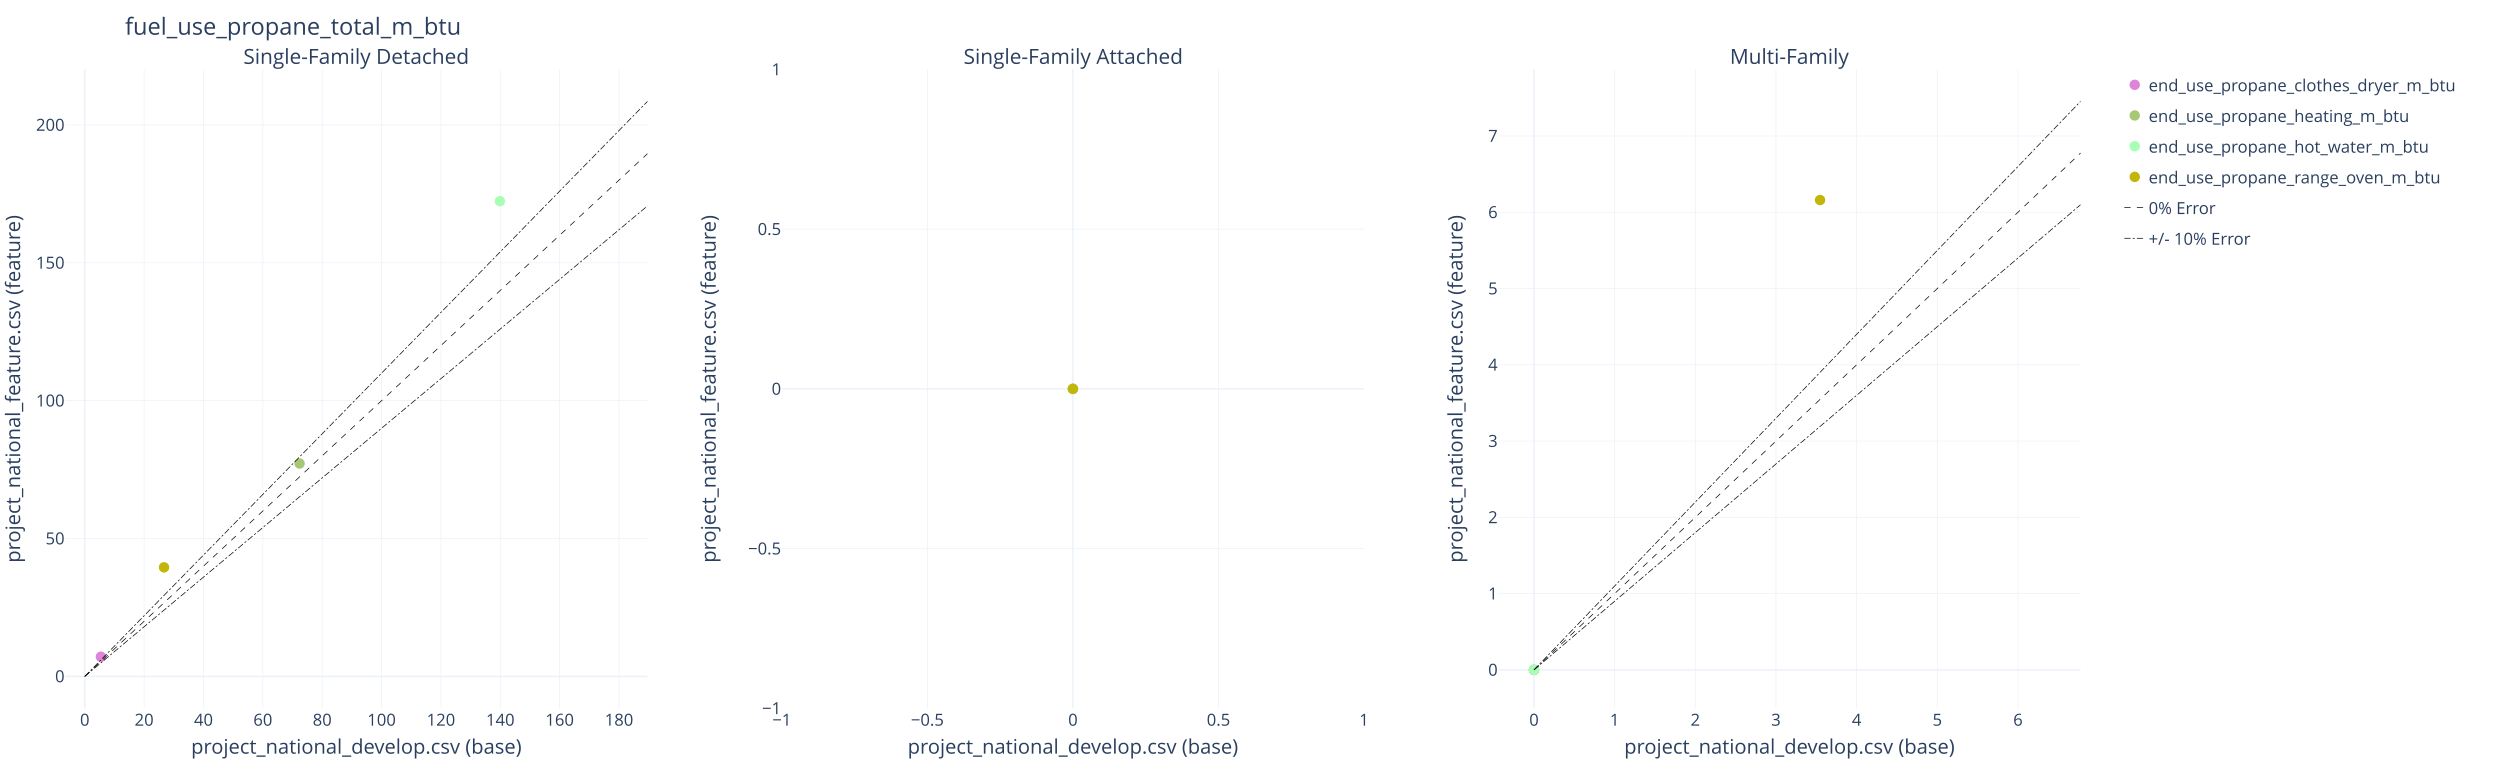
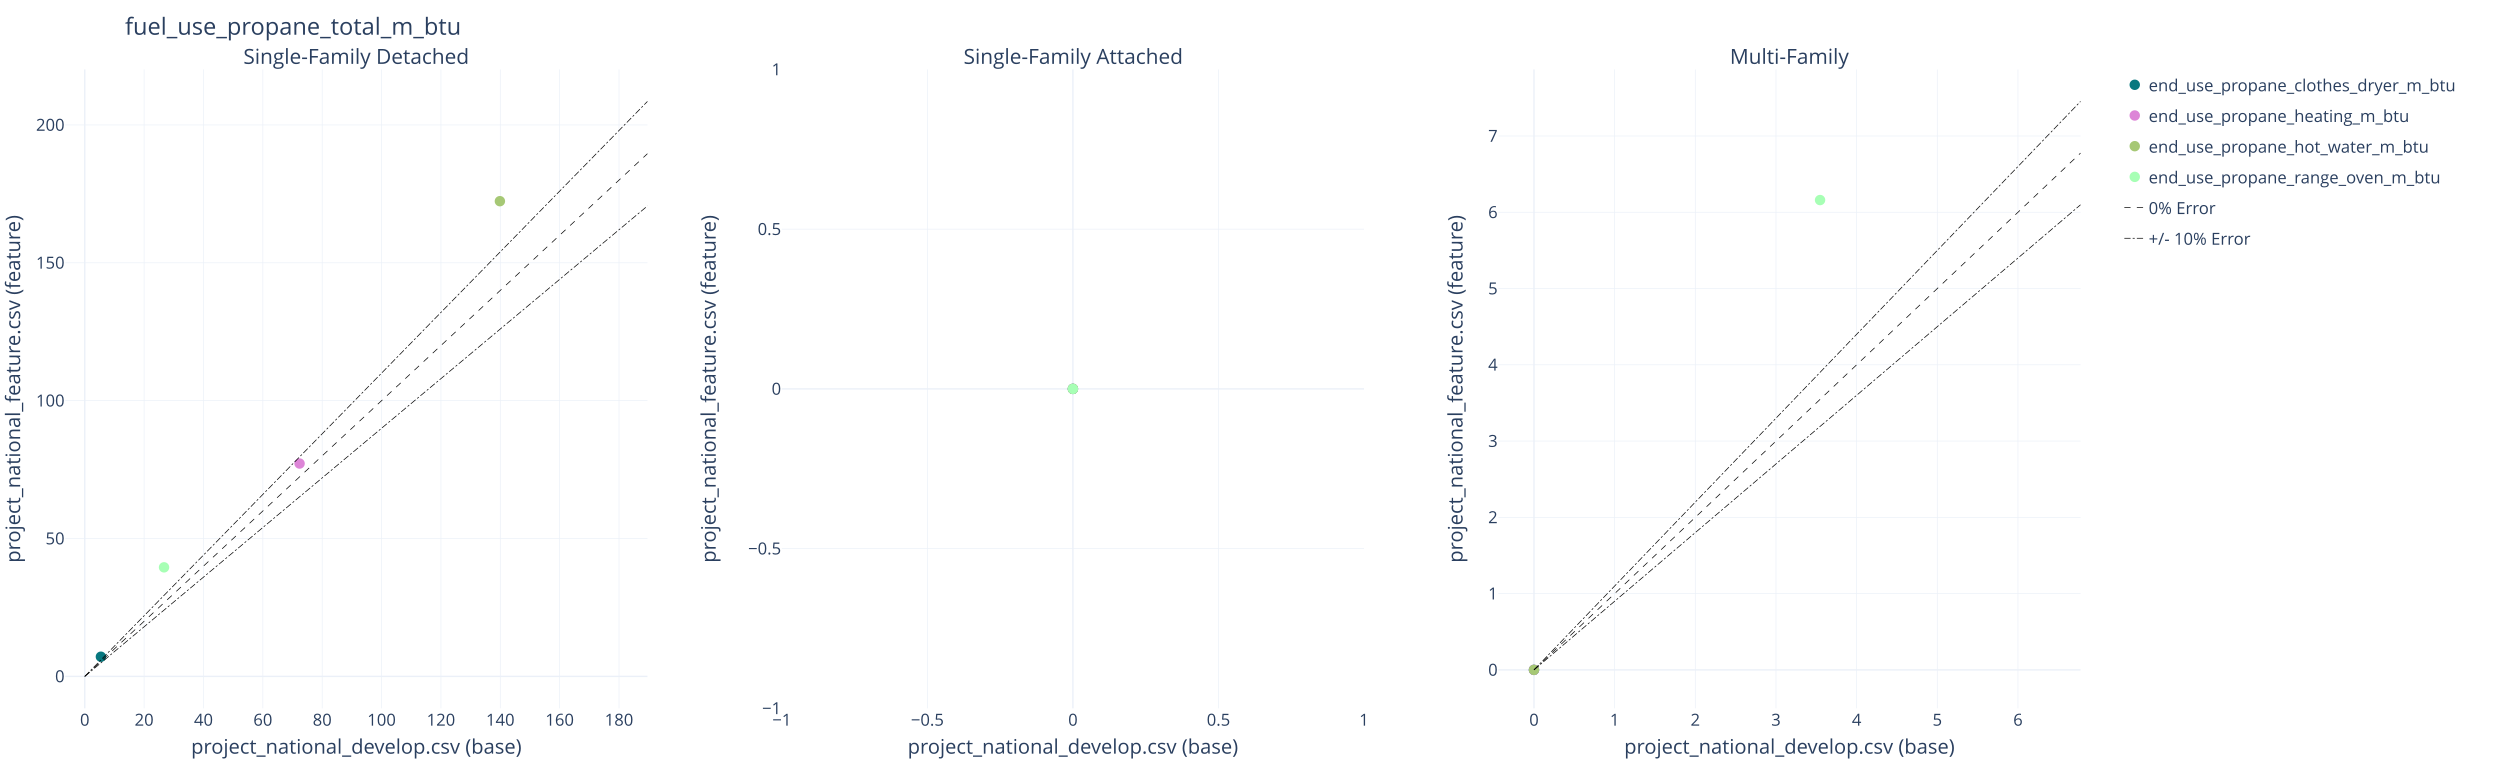
<svg xmlns="http://www.w3.org/2000/svg" class="main-svg" width="3600" height="1100" style="" viewBox="0 0 3600 1100">
  <rect x="0" y="0" width="3600" height="1100" style="fill: rgb(255, 255, 255); fill-opacity: 1;" />
-   <defs id="defs-3a15f3">
+   <defs id="defs-60d8df">
    <g class="clips">
-       <clipPath id="clip3a15f3xyplot" class="plotclip">
+       <clipPath id="clip60d8dfxyplot" class="plotclip">
        <rect width="838.356" height="920" />
      </clipPath>
-       <clipPath id="clip3a15f3x2y2plot" class="plotclip">
+       <clipPath id="clip60d8dfx2y2plot" class="plotclip">
        <rect width="838.356" height="920" />
      </clipPath>
-       <clipPath id="clip3a15f3x3y3plot" class="plotclip">
+       <clipPath id="clip60d8dfx3y3plot" class="plotclip">
        <rect width="838.356" height="920" />
      </clipPath>
-       <clipPath class="axesclip" id="clip3a15f3x">
+       <clipPath class="axesclip" id="clip60d8dfx">
        <rect x="94" y="0" width="838.356" height="1100" />
      </clipPath>
-       <clipPath class="axesclip" id="clip3a15f3y">
+       <clipPath class="axesclip" id="clip60d8dfy">
        <rect x="0" y="100" width="3600" height="920" />
      </clipPath>
-       <clipPath class="axesclip" id="clip3a15f3xy">
+       <clipPath class="axesclip" id="clip60d8dfxy">
        <rect x="94" y="100" width="838.356" height="920" />
      </clipPath>
-       <clipPath class="axesclip" id="clip3a15f3y2">
+       <clipPath class="axesclip" id="clip60d8dfy2">
        <rect x="0" y="100" width="3600" height="920" />
      </clipPath>
-       <clipPath class="axesclip" id="clip3a15f3xy2">
+       <clipPath class="axesclip" id="clip60d8dfxy2">
        <rect x="94" y="100" width="838.356" height="920" />
      </clipPath>
-       <clipPath class="axesclip" id="clip3a15f3y3">
+       <clipPath class="axesclip" id="clip60d8dfy3">
        <rect x="0" y="100" width="3600" height="920" />
      </clipPath>
-       <clipPath class="axesclip" id="clip3a15f3xy3">
+       <clipPath class="axesclip" id="clip60d8dfxy3">
        <rect x="94" y="100" width="838.356" height="920" />
      </clipPath>
-       <clipPath class="axesclip" id="clip3a15f3x2">
+       <clipPath class="axesclip" id="clip60d8dfx2">
        <rect x="1125.822" y="0" width="838.356" height="1100" />
      </clipPath>
-       <clipPath class="axesclip" id="clip3a15f3x2y">
+       <clipPath class="axesclip" id="clip60d8dfx2y">
        <rect x="1125.822" y="100" width="838.356" height="920" />
      </clipPath>
-       <clipPath class="axesclip" id="clip3a15f3x2y2">
+       <clipPath class="axesclip" id="clip60d8dfx2y2">
        <rect x="1125.822" y="100" width="838.356" height="920" />
      </clipPath>
-       <clipPath class="axesclip" id="clip3a15f3x2y3">
+       <clipPath class="axesclip" id="clip60d8dfx2y3">
        <rect x="1125.822" y="100" width="838.356" height="920" />
      </clipPath>
-       <clipPath class="axesclip" id="clip3a15f3x3">
+       <clipPath class="axesclip" id="clip60d8dfx3">
        <rect x="2157.644" y="0" width="838.356" height="1100" />
      </clipPath>
-       <clipPath class="axesclip" id="clip3a15f3x3y">
+       <clipPath class="axesclip" id="clip60d8dfx3y">
        <rect x="2157.644" y="100" width="838.356" height="920" />
      </clipPath>
-       <clipPath class="axesclip" id="clip3a15f3x3y2">
+       <clipPath class="axesclip" id="clip60d8dfx3y2">
        <rect x="2157.644" y="100" width="838.356" height="920" />
      </clipPath>
-       <clipPath class="axesclip" id="clip3a15f3x3y3">
+       <clipPath class="axesclip" id="clip60d8dfx3y3">
        <rect x="2157.644" y="100" width="838.356" height="920" />
      </clipPath>
    </g>
    <g class="gradients" />
  </defs>
  <g class="bglayer" />
  <g class="layer-below">
    <g class="imagelayer" />
    <g class="shapelayer" />
  </g>
  <g class="cartesianlayer">
    <g class="subplot xy">
      <g class="layer-subplot">
        <g class="shapelayer" />
        <g class="imagelayer" />
      </g>
      <g class="gridlayer">
        <g class="x">
          <path class="xgrid crisp" transform="translate(207.53,0)" d="M0,100v920" style="stroke: rgb(235, 240, 248); stroke-opacity: 1; stroke-width: 1px;" />
          <path class="xgrid crisp" transform="translate(293.02,0)" d="M0,100v920" style="stroke: rgb(235, 240, 248); stroke-opacity: 1; stroke-width: 1px;" />
          <path class="xgrid crisp" transform="translate(378.5,0)" d="M0,100v920" style="stroke: rgb(235, 240, 248); stroke-opacity: 1; stroke-width: 1px;" />
          <path class="xgrid crisp" transform="translate(463.98,0)" d="M0,100v920" style="stroke: rgb(235, 240, 248); stroke-opacity: 1; stroke-width: 1px;" />
          <path class="xgrid crisp" transform="translate(549.46,0)" d="M0,100v920" style="stroke: rgb(235, 240, 248); stroke-opacity: 1; stroke-width: 1px;" />
          <path class="xgrid crisp" transform="translate(634.94,0)" d="M0,100v920" style="stroke: rgb(235, 240, 248); stroke-opacity: 1; stroke-width: 1px;" />
          <path class="xgrid crisp" transform="translate(720.42,0)" d="M0,100v920" style="stroke: rgb(235, 240, 248); stroke-opacity: 1; stroke-width: 1px;" />
          <path class="xgrid crisp" transform="translate(805.91,0)" d="M0,100v920" style="stroke: rgb(235, 240, 248); stroke-opacity: 1; stroke-width: 1px;" />
          <path class="xgrid crisp" transform="translate(891.39,0)" d="M0,100v920" style="stroke: rgb(235, 240, 248); stroke-opacity: 1; stroke-width: 1px;" />
        </g>
        <g class="y">
          <path class="ygrid crisp" transform="translate(0,775.48)" d="M94,0h838.356" style="stroke: rgb(235, 240, 248); stroke-opacity: 1; stroke-width: 1px;" />
          <path class="ygrid crisp" transform="translate(0,576.96)" d="M94,0h838.356" style="stroke: rgb(235, 240, 248); stroke-opacity: 1; stroke-width: 1px;" />
          <path class="ygrid crisp" transform="translate(0,378.44)" d="M94,0h838.356" style="stroke: rgb(235, 240, 248); stroke-opacity: 1; stroke-width: 1px;" />
          <path class="ygrid crisp" transform="translate(0,179.92)" d="M94,0h838.356" style="stroke: rgb(235, 240, 248); stroke-opacity: 1; stroke-width: 1px;" />
        </g>
      </g>
      <g class="zerolinelayer">
        <path class="xzl zl crisp" transform="translate(122.05,0)" d="M0,100v920" style="stroke: rgb(235, 240, 248); stroke-opacity: 1; stroke-width: 2px;" />
        <path class="yzl zl crisp" transform="translate(0,974)" d="M94,0h838.356" style="stroke: rgb(235, 240, 248); stroke-opacity: 1; stroke-width: 2px;" />
      </g>
      <path class="xlines-below" />
      <path class="ylines-below" />
      <g class="overlines-below" />
      <g class="xaxislayer-below" />
      <g class="yaxislayer-below" />
      <g class="overaxes-below" />
-       <g class="plot" transform="translate(94,100)" clip-path="url('#clip3a15f3xyplot')">
+       <g class="plot" transform="translate(94,100)" clip-path="url('#clip60d8dfxyplot')">
        <g class="scatterlayer mlayer">
-           <g class="trace scatter trace57da06" style="stroke-miterlimit: 2; opacity: 1;">
-             <g class="fills" />
-             <g class="errorbars" />
-             <g class="lines" />
-             <g class="points">
-               <path class="point" transform="translate(51.29,845.69)" d="M7.5,0A7.5,7.5 0 1,1 0,-7.5A7.5,7.5 0 0,1 7.5,0Z" style="opacity: 1; stroke-width: 0px; fill: rgb(221, 133, 215); fill-opacity: 1;" />
-             </g>
-             <g class="text" />
-           </g>
-           <g class="trace scatter traceb87de5" style="stroke-miterlimit: 2; opacity: 1;">
-             <g class="fills" />
-             <g class="errorbars" />
-             <g class="lines" />
-             <g class="points">
-               <path class="point" transform="translate(337.39,567.49)" d="M7.5,0A7.5,7.5 0 1,1 0,-7.5A7.5,7.5 0 0,1 7.5,0Z" style="opacity: 1; stroke-width: 0px; fill: rgb(166, 200, 117); fill-opacity: 1;" />
-             </g>
-             <g class="text" />
-           </g>
-           <g class="trace scatter traced01fee" style="stroke-miterlimit: 2; opacity: 1;">
-             <g class="fills" />
-             <g class="errorbars" />
-             <g class="lines" />
-             <g class="points">
-               <path class="point" transform="translate(625.85,189.7)" d="M7.5,0A7.5,7.5 0 1,1 0,-7.5A7.5,7.5 0 0,1 7.5,0Z" style="opacity: 1; stroke-width: 0px; fill: rgb(167, 255, 181); fill-opacity: 1;" />
-             </g>
-             <g class="text" />
-           </g>
-           <g class="trace scatter trace988c7a" style="stroke-miterlimit: 2; opacity: 1;">
-             <g class="fills" />
-             <g class="errorbars" />
-             <g class="lines" />
-             <g class="points">
-               <path class="point" transform="translate(142.21,716.97)" d="M7.5,0A7.5,7.5 0 1,1 0,-7.5A7.5,7.5 0 0,1 7.5,0Z" style="opacity: 1; stroke-width: 0px; fill: rgb(194, 183, 9); fill-opacity: 1;" />
-             </g>
-             <g class="text" />
-           </g>
-           <g class="trace scatter trace7bd3aa" style="stroke-miterlimit: 2; opacity: 1;">
+           <g class="trace scatter trace72690b" style="stroke-miterlimit: 2; opacity: 1;">
+             <g class="fills" />
+             <g class="errorbars" />
+             <g class="lines" />
+             <g class="points">
+               <path class="point" transform="translate(51.29,845.69)" d="M7.5,0A7.5,7.5 0 1,1 0,-7.5A7.5,7.5 0 0,1 7.5,0Z" style="opacity: 1; stroke-width: 0px; fill: rgb(8, 120, 127); fill-opacity: 1;" />
+             </g>
+             <g class="text" />
+           </g>
+           <g class="trace scatter traced1f35e" style="stroke-miterlimit: 2; opacity: 1;">
+             <g class="fills" />
+             <g class="errorbars" />
+             <g class="lines" />
+             <g class="points">
+               <path class="point" transform="translate(337.39,567.49)" d="M7.5,0A7.5,7.5 0 1,1 0,-7.5A7.5,7.5 0 0,1 7.5,0Z" style="opacity: 1; stroke-width: 0px; fill: rgb(221, 133, 215); fill-opacity: 1;" />
+             </g>
+             <g class="text" />
+           </g>
+           <g class="trace scatter trace50011f" style="stroke-miterlimit: 2; opacity: 1;">
+             <g class="fills" />
+             <g class="errorbars" />
+             <g class="lines" />
+             <g class="points">
+               <path class="point" transform="translate(625.85,189.7)" d="M7.5,0A7.5,7.5 0 1,1 0,-7.5A7.5,7.5 0 0,1 7.5,0Z" style="opacity: 1; stroke-width: 0px; fill: rgb(166, 200, 117); fill-opacity: 1;" />
+             </g>
+             <g class="text" />
+           </g>
+           <g class="trace scatter trace18e055" style="stroke-miterlimit: 2; opacity: 1;">
+             <g class="fills" />
+             <g class="errorbars" />
+             <g class="lines" />
+             <g class="points">
+               <path class="point" transform="translate(142.21,716.97)" d="M7.5,0A7.5,7.5 0 1,1 0,-7.5A7.5,7.5 0 0,1 7.5,0Z" style="opacity: 1; stroke-width: 0px; fill: rgb(167, 255, 181); fill-opacity: 1;" />
+             </g>
+             <g class="text" />
+           </g>
+           <g class="trace scatter traced5d4ac" style="stroke-miterlimit: 2; opacity: 1;">
            <g class="fills" />
            <g class="errorbars" />
            <g class="lines">
              <path class="js-line" d="M28.05,874L838.36,121.27" style="vector-effect: non-scaling-stroke; fill: none; stroke: rgb(0, 0, 0); stroke-opacity: 1; stroke-width: 1px; opacity: 1; stroke-dasharray: 9px, 9px;" />
            </g>
            <g class="points" />
            <g class="text" />
          </g>
-           <g class="trace scatter tracec3e355" style="stroke-miterlimit: 2; opacity: 1;">
+           <g class="trace scatter traceb1d3d4" style="stroke-miterlimit: 2; opacity: 1;">
            <g class="fills" />
            <g class="errorbars" />
            <g class="lines">
              <path class="js-line" d="M28.05,874L838.36,196.55" style="vector-effect: non-scaling-stroke; fill: none; stroke: rgb(0, 0, 0); stroke-opacity: 1; stroke-width: 1px; opacity: 1; stroke-dasharray: 9px, 3px, 3px, 3px;" />
            </g>
            <g class="points" />
            <g class="text" />
          </g>
-           <g class="trace scatter trace63a699" style="stroke-miterlimit: 2; opacity: 1;">
+           <g class="trace scatter trace2f2cb4" style="stroke-miterlimit: 2; opacity: 1;">
            <g class="fills" />
            <g class="errorbars" />
            <g class="lines">
              <path class="js-line" d="M28.05,874L838.36,46" style="vector-effect: non-scaling-stroke; fill: none; stroke: rgb(0, 0, 0); stroke-opacity: 1; stroke-width: 1px; opacity: 1; stroke-dasharray: 9px, 3px, 3px, 3px;" />
            </g>
            <g class="points" />
            <g class="text" />
          </g>
        </g>
      </g>
      <g class="overplot" />
      <path class="xlines-above crisp" style="fill: none;" d="M0,0" />
      <path class="ylines-above crisp" style="fill: none;" d="M0,0" />
      <g class="overlines-above" />
      <g class="xaxislayer-above">
        <g class="xtick">
          <text text-anchor="middle" x="0" y="1045" transform="translate(122.05,0)" style="font-family: 'Open Sans', verdana, arial, sans-serif; font-size: 24px; fill: rgb(42, 63, 95); fill-opacity: 1; white-space: pre;">0</text>
        </g>
        <g class="xtick">
          <text text-anchor="middle" x="0" y="1045" transform="translate(207.53,0)" style="font-family: 'Open Sans', verdana, arial, sans-serif; font-size: 24px; fill: rgb(42, 63, 95); fill-opacity: 1; white-space: pre;">20</text>
        </g>
        <g class="xtick">
          <text text-anchor="middle" x="0" y="1045" transform="translate(293.02,0)" style="font-family: 'Open Sans', verdana, arial, sans-serif; font-size: 24px; fill: rgb(42, 63, 95); fill-opacity: 1; white-space: pre;">40</text>
        </g>
        <g class="xtick">
          <text text-anchor="middle" x="0" y="1045" transform="translate(378.5,0)" style="font-family: 'Open Sans', verdana, arial, sans-serif; font-size: 24px; fill: rgb(42, 63, 95); fill-opacity: 1; white-space: pre;">60</text>
        </g>
        <g class="xtick">
          <text text-anchor="middle" x="0" y="1045" transform="translate(463.98,0)" style="font-family: 'Open Sans', verdana, arial, sans-serif; font-size: 24px; fill: rgb(42, 63, 95); fill-opacity: 1; white-space: pre;">80</text>
        </g>
        <g class="xtick">
          <text text-anchor="middle" x="0" y="1045" transform="translate(549.46,0)" style="font-family: 'Open Sans', verdana, arial, sans-serif; font-size: 24px; fill: rgb(42, 63, 95); fill-opacity: 1; white-space: pre;">100</text>
        </g>
        <g class="xtick">
          <text text-anchor="middle" x="0" y="1045" transform="translate(634.94,0)" style="font-family: 'Open Sans', verdana, arial, sans-serif; font-size: 24px; fill: rgb(42, 63, 95); fill-opacity: 1; white-space: pre;">120</text>
        </g>
        <g class="xtick">
          <text text-anchor="middle" x="0" y="1045" transform="translate(720.42,0)" style="font-family: 'Open Sans', verdana, arial, sans-serif; font-size: 24px; fill: rgb(42, 63, 95); fill-opacity: 1; white-space: pre;">140</text>
        </g>
        <g class="xtick">
          <text text-anchor="middle" x="0" y="1045" transform="translate(805.91,0)" style="font-family: 'Open Sans', verdana, arial, sans-serif; font-size: 24px; fill: rgb(42, 63, 95); fill-opacity: 1; white-space: pre;">160</text>
        </g>
        <g class="xtick">
          <text text-anchor="middle" x="0" y="1045" transform="translate(891.39,0)" style="font-family: 'Open Sans', verdana, arial, sans-serif; font-size: 24px; fill: rgb(42, 63, 95); fill-opacity: 1; white-space: pre;">180</text>
        </g>
      </g>
      <g class="yaxislayer-above">
        <g class="ytick">
          <text text-anchor="end" x="93" y="8.4" transform="translate(0,974)" style="font-family: 'Open Sans', verdana, arial, sans-serif; font-size: 24px; fill: rgb(42, 63, 95); fill-opacity: 1; white-space: pre;">0</text>
        </g>
        <g class="ytick">
          <text text-anchor="end" x="93" y="8.4" transform="translate(0,775.48)" style="font-family: 'Open Sans', verdana, arial, sans-serif; font-size: 24px; fill: rgb(42, 63, 95); fill-opacity: 1; white-space: pre;">50</text>
        </g>
        <g class="ytick">
          <text text-anchor="end" x="93" y="8.4" transform="translate(0,576.96)" style="font-family: 'Open Sans', verdana, arial, sans-serif; font-size: 24px; fill: rgb(42, 63, 95); fill-opacity: 1; white-space: pre;">100</text>
        </g>
        <g class="ytick">
          <text text-anchor="end" x="93" y="8.4" transform="translate(0,378.44)" style="font-family: 'Open Sans', verdana, arial, sans-serif; font-size: 24px; fill: rgb(42, 63, 95); fill-opacity: 1; white-space: pre;">150</text>
        </g>
        <g class="ytick">
          <text text-anchor="end" x="93" y="8.4" transform="translate(0,179.92)" style="font-family: 'Open Sans', verdana, arial, sans-serif; font-size: 24px; fill: rgb(42, 63, 95); fill-opacity: 1; white-space: pre;">200</text>
        </g>
      </g>
      <g class="overaxes-above" />
    </g>
    <g class="subplot x2y2">
      <g class="layer-subplot">
        <g class="shapelayer" />
        <g class="imagelayer" />
      </g>
      <g class="gridlayer">
        <g class="x2">
          <path class="x2grid crisp" transform="translate(1335.412,0)" d="M0,100v920" style="stroke: rgb(235, 240, 248); stroke-opacity: 1; stroke-width: 1px;" />
          <path class="x2grid crisp" transform="translate(1754.592,0)" d="M0,100v920" style="stroke: rgb(235, 240, 248); stroke-opacity: 1; stroke-width: 1px;" />
        </g>
        <g class="y2">
          <path class="y2grid crisp" transform="translate(0,790)" d="M1125.822,0h838.356" style="stroke: rgb(235, 240, 248); stroke-opacity: 1; stroke-width: 1px;" />
          <path class="y2grid crisp" transform="translate(0,330)" d="M1125.822,0h838.356" style="stroke: rgb(235, 240, 248); stroke-opacity: 1; stroke-width: 1px;" />
        </g>
      </g>
      <g class="zerolinelayer">
        <path class="x2zl zl crisp" transform="translate(1545.002,0)" d="M0,100v920" style="stroke: rgb(235, 240, 248); stroke-opacity: 1; stroke-width: 2px;" />
        <path class="y2zl zl crisp" transform="translate(0,560)" d="M1125.822,0h838.356" style="stroke: rgb(235, 240, 248); stroke-opacity: 1; stroke-width: 2px;" />
      </g>
      <path class="xlines-below" />
      <path class="ylines-below" />
      <g class="overlines-below" />
      <g class="xaxislayer-below" />
      <g class="yaxislayer-below" />
      <g class="overaxes-below" />
-       <g class="plot" transform="translate(1125.822,100)" clip-path="url('#clip3a15f3x2y2plot')">
+       <g class="plot" transform="translate(1125.822,100)" clip-path="url('#clip60d8dfx2y2plot')">
        <g class="scatterlayer mlayer">
-           <g class="trace scatter trace37609d" style="stroke-miterlimit: 2; opacity: 1;">
+           <g class="trace scatter traceadab0c" style="stroke-miterlimit: 2; opacity: 1;">
+             <g class="fills" />
+             <g class="errorbars" />
+             <g class="lines" />
+             <g class="points">
+               <path class="point" transform="translate(419.18,460)" d="M7.5,0A7.5,7.5 0 1,1 0,-7.5A7.5,7.5 0 0,1 7.5,0Z" style="opacity: 1; stroke-width: 0px; fill: rgb(8, 120, 127); fill-opacity: 1;" />
+             </g>
+             <g class="text" />
+           </g>
+           <g class="trace scatter trace31f7e0" style="stroke-miterlimit: 2; opacity: 1;">
            <g class="fills" />
            <g class="errorbars" />
            <g class="lines" />
            <g class="points">
              <path class="point" transform="translate(419.18,460)" d="M7.5,0A7.5,7.5 0 1,1 0,-7.5A7.5,7.5 0 0,1 7.5,0Z" style="opacity: 1; stroke-width: 0px; fill: rgb(221, 133, 215); fill-opacity: 1;" />
            </g>
            <g class="text" />
          </g>
-           <g class="trace scatter tracee11032" style="stroke-miterlimit: 2; opacity: 1;">
+           <g class="trace scatter tracedb3c22" style="stroke-miterlimit: 2; opacity: 1;">
            <g class="fills" />
            <g class="errorbars" />
            <g class="lines" />
            <g class="points">
              <path class="point" transform="translate(419.18,460)" d="M7.5,0A7.5,7.5 0 1,1 0,-7.5A7.5,7.5 0 0,1 7.5,0Z" style="opacity: 1; stroke-width: 0px; fill: rgb(166, 200, 117); fill-opacity: 1;" />
            </g>
            <g class="text" />
          </g>
-           <g class="trace scatter tracec46194" style="stroke-miterlimit: 2; opacity: 1;">
+           <g class="trace scatter trace4b3377" style="stroke-miterlimit: 2; opacity: 1;">
            <g class="fills" />
            <g class="errorbars" />
            <g class="lines" />
            <g class="points">
              <path class="point" transform="translate(419.18,460)" d="M7.5,0A7.5,7.5 0 1,1 0,-7.5A7.5,7.5 0 0,1 7.5,0Z" style="opacity: 1; stroke-width: 0px; fill: rgb(167, 255, 181); fill-opacity: 1;" />
            </g>
            <g class="text" />
          </g>
-           <g class="trace scatter trace18804f" style="stroke-miterlimit: 2; opacity: 1;">
-             <g class="fills" />
-             <g class="errorbars" />
-             <g class="lines" />
-             <g class="points">
-               <path class="point" transform="translate(419.18,460)" d="M7.5,0A7.5,7.5 0 1,1 0,-7.5A7.5,7.5 0 0,1 7.5,0Z" style="opacity: 1; stroke-width: 0px; fill: rgb(194, 183, 9); fill-opacity: 1;" />
-             </g>
-             <g class="text" />
-           </g>
-           <g class="trace scatter trace535bac" style="stroke-miterlimit: 2; opacity: 1;">
-             <g class="fills" />
-             <g class="errorbars" />
-             <g class="lines" />
-             <g class="points" />
-             <g class="text" />
-           </g>
-           <g class="trace scatter tracea6dcab" style="stroke-miterlimit: 2; opacity: 1;">
-             <g class="fills" />
-             <g class="errorbars" />
-             <g class="lines" />
-             <g class="points" />
-             <g class="text" />
-           </g>
-           <g class="trace scatter trace89fb64" style="stroke-miterlimit: 2; opacity: 1;">
+           <g class="trace scatter tracec4ba96" style="stroke-miterlimit: 2; opacity: 1;">
+             <g class="fills" />
+             <g class="errorbars" />
+             <g class="lines" />
+             <g class="points" />
+             <g class="text" />
+           </g>
+           <g class="trace scatter tracea4c141" style="stroke-miterlimit: 2; opacity: 1;">
+             <g class="fills" />
+             <g class="errorbars" />
+             <g class="lines" />
+             <g class="points" />
+             <g class="text" />
+           </g>
+           <g class="trace scatter trace5a9e71" style="stroke-miterlimit: 2; opacity: 1;">
            <g class="fills" />
            <g class="errorbars" />
            <g class="lines" />
            <g class="points" />
            <g class="text" />
          </g>
        </g>
      </g>
      <g class="overplot" />
      <path class="xlines-above crisp" style="fill: none;" d="M0,0" />
      <path class="ylines-above crisp" style="fill: none;" d="M0,0" />
      <g class="overlines-above" />
      <g class="xaxislayer-above">
        <g class="x2tick">
          <text text-anchor="middle" x="0" y="1045" transform="translate(1125.822,0)" style="font-family: 'Open Sans', verdana, arial, sans-serif; font-size: 24px; fill: rgb(42, 63, 95); fill-opacity: 1; white-space: pre;">−1</text>
        </g>
        <g class="x2tick">
          <text text-anchor="middle" x="0" y="1045" transform="translate(1335.412,0)" style="font-family: 'Open Sans', verdana, arial, sans-serif; font-size: 24px; fill: rgb(42, 63, 95); fill-opacity: 1; white-space: pre;">−0.5</text>
        </g>
        <g class="x2tick">
          <text text-anchor="middle" x="0" y="1045" transform="translate(1545.002,0)" style="font-family: 'Open Sans', verdana, arial, sans-serif; font-size: 24px; fill: rgb(42, 63, 95); fill-opacity: 1; white-space: pre;">0</text>
        </g>
        <g class="x2tick">
          <text text-anchor="middle" x="0" y="1045" transform="translate(1754.592,0)" style="font-family: 'Open Sans', verdana, arial, sans-serif; font-size: 24px; fill: rgb(42, 63, 95); fill-opacity: 1; white-space: pre;">0.5</text>
        </g>
        <g class="x2tick">
          <text text-anchor="middle" x="0" y="1045" transform="translate(1964.182,0)" style="font-family: 'Open Sans', verdana, arial, sans-serif; font-size: 24px; fill: rgb(42, 63, 95); fill-opacity: 1; white-space: pre;">1</text>
        </g>
      </g>
      <g class="yaxislayer-above">
        <g class="y2tick">
          <text text-anchor="end" x="1124.822" y="8.4" transform="translate(0,1020)" style="font-family: 'Open Sans', verdana, arial, sans-serif; font-size: 24px; fill: rgb(42, 63, 95); fill-opacity: 1; white-space: pre;">−1</text>
        </g>
        <g class="y2tick">
          <text text-anchor="end" x="1124.822" y="8.4" transform="translate(0,790)" style="font-family: 'Open Sans', verdana, arial, sans-serif; font-size: 24px; fill: rgb(42, 63, 95); fill-opacity: 1; white-space: pre;">−0.5</text>
        </g>
        <g class="y2tick">
          <text text-anchor="end" x="1124.822" y="8.4" transform="translate(0,560)" style="font-family: 'Open Sans', verdana, arial, sans-serif; font-size: 24px; fill: rgb(42, 63, 95); fill-opacity: 1; white-space: pre;">0</text>
        </g>
        <g class="y2tick">
          <text text-anchor="end" x="1124.822" y="8.4" transform="translate(0,330)" style="font-family: 'Open Sans', verdana, arial, sans-serif; font-size: 24px; fill: rgb(42, 63, 95); fill-opacity: 1; white-space: pre;">0.5</text>
        </g>
        <g class="y2tick">
          <text text-anchor="end" x="1124.822" y="8.4" transform="translate(0,100)" style="font-family: 'Open Sans', verdana, arial, sans-serif; font-size: 24px; fill: rgb(42, 63, 95); fill-opacity: 1; white-space: pre;">1</text>
        </g>
      </g>
      <g class="overaxes-above" />
    </g>
    <g class="subplot x3y3">
      <g class="layer-subplot">
        <g class="shapelayer" />
        <g class="imagelayer" />
      </g>
      <g class="gridlayer">
        <g class="x3">
          <path class="x3grid crisp" transform="translate(2325.094,0)" d="M0,100v920" style="stroke: rgb(235, 240, 248); stroke-opacity: 1; stroke-width: 1px;" />
          <path class="x3grid crisp" transform="translate(2441.244,0)" d="M0,100v920" style="stroke: rgb(235, 240, 248); stroke-opacity: 1; stroke-width: 1px;" />
          <path class="x3grid crisp" transform="translate(2557.404,0)" d="M0,100v920" style="stroke: rgb(235, 240, 248); stroke-opacity: 1; stroke-width: 1px;" />
          <path class="x3grid crisp" transform="translate(2673.554,0)" d="M0,100v920" style="stroke: rgb(235, 240, 248); stroke-opacity: 1; stroke-width: 1px;" />
          <path class="x3grid crisp" transform="translate(2789.714,0)" d="M0,100v920" style="stroke: rgb(235, 240, 248); stroke-opacity: 1; stroke-width: 1px;" />
          <path class="x3grid crisp" transform="translate(2905.864,0)" d="M0,100v920" style="stroke: rgb(235, 240, 248); stroke-opacity: 1; stroke-width: 1px;" />
        </g>
        <g class="y3">
          <path class="y3grid crisp" transform="translate(0,854.8)" d="M2157.644,0h838.356" style="stroke: rgb(235, 240, 248); stroke-opacity: 1; stroke-width: 1px;" />
          <path class="y3grid crisp" transform="translate(0,744.97)" d="M2157.644,0h838.356" style="stroke: rgb(235, 240, 248); stroke-opacity: 1; stroke-width: 1px;" />
          <path class="y3grid crisp" transform="translate(0,635.14)" d="M2157.644,0h838.356" style="stroke: rgb(235, 240, 248); stroke-opacity: 1; stroke-width: 1px;" />
          <path class="y3grid crisp" transform="translate(0,525.31)" d="M2157.644,0h838.356" style="stroke: rgb(235, 240, 248); stroke-opacity: 1; stroke-width: 1px;" />
          <path class="y3grid crisp" transform="translate(0,415.48)" d="M2157.644,0h838.356" style="stroke: rgb(235, 240, 248); stroke-opacity: 1; stroke-width: 1px;" />
          <path class="y3grid crisp" transform="translate(0,305.65)" d="M2157.644,0h838.356" style="stroke: rgb(235, 240, 248); stroke-opacity: 1; stroke-width: 1px;" />
          <path class="y3grid crisp" transform="translate(0,195.82)" d="M2157.644,0h838.356" style="stroke: rgb(235, 240, 248); stroke-opacity: 1; stroke-width: 1px;" />
        </g>
      </g>
      <g class="zerolinelayer">
        <path class="x3zl zl crisp" transform="translate(2208.934,0)" d="M0,100v920" style="stroke: rgb(235, 240, 248); stroke-opacity: 1; stroke-width: 2px;" />
        <path class="y3zl zl crisp" transform="translate(0,964.63)" d="M2157.644,0h838.356" style="stroke: rgb(235, 240, 248); stroke-opacity: 1; stroke-width: 2px;" />
      </g>
      <path class="xlines-below" />
      <path class="ylines-below" />
      <g class="overlines-below" />
      <g class="xaxislayer-below" />
      <g class="yaxislayer-below" />
      <g class="overaxes-below" />
-       <g class="plot" transform="translate(2157.644,100)" clip-path="url('#clip3a15f3x3y3plot')">
+       <g class="plot" transform="translate(2157.644,100)" clip-path="url('#clip60d8dfx3y3plot')">
        <g class="scatterlayer mlayer">
-           <g class="trace scatter trace582276" style="stroke-miterlimit: 2; opacity: 1;">
+           <g class="trace scatter trace3fff7b" style="stroke-miterlimit: 2; opacity: 1;">
+             <g class="fills" />
+             <g class="errorbars" />
+             <g class="lines" />
+             <g class="points">
+               <path class="point" transform="translate(51.29,864.63)" d="M7.5,0A7.5,7.5 0 1,1 0,-7.5A7.5,7.5 0 0,1 7.5,0Z" style="opacity: 1; stroke-width: 0px; fill: rgb(8, 120, 127); fill-opacity: 1;" />
+             </g>
+             <g class="text" />
+           </g>
+           <g class="trace scatter trace68c917" style="stroke-miterlimit: 2; opacity: 1;">
            <g class="fills" />
            <g class="errorbars" />
            <g class="lines" />
            <g class="points">
              <path class="point" transform="translate(51.29,864.63)" d="M7.5,0A7.5,7.5 0 1,1 0,-7.5A7.5,7.5 0 0,1 7.5,0Z" style="opacity: 1; stroke-width: 0px; fill: rgb(221, 133, 215); fill-opacity: 1;" />
            </g>
            <g class="text" />
          </g>
-           <g class="trace scatter trace3863a1" style="stroke-miterlimit: 2; opacity: 1;">
+           <g class="trace scatter trace3cb7d7" style="stroke-miterlimit: 2; opacity: 1;">
            <g class="fills" />
            <g class="errorbars" />
            <g class="lines" />
            <g class="points">
              <path class="point" transform="translate(51.29,864.63)" d="M7.5,0A7.5,7.5 0 1,1 0,-7.5A7.5,7.5 0 0,1 7.5,0Z" style="opacity: 1; stroke-width: 0px; fill: rgb(166, 200, 117); fill-opacity: 1;" />
            </g>
            <g class="text" />
          </g>
-           <g class="trace scatter trace625284" style="stroke-miterlimit: 2; opacity: 1;">
-             <g class="fills" />
-             <g class="errorbars" />
-             <g class="lines" />
-             <g class="points">
-               <path class="point" transform="translate(51.29,864.63)" d="M7.5,0A7.5,7.5 0 1,1 0,-7.5A7.5,7.5 0 0,1 7.5,0Z" style="opacity: 1; stroke-width: 0px; fill: rgb(167, 255, 181); fill-opacity: 1;" />
-             </g>
-             <g class="text" />
-           </g>
-           <g class="trace scatter trace3b1861" style="stroke-miterlimit: 2; opacity: 1;">
-             <g class="fills" />
-             <g class="errorbars" />
-             <g class="lines" />
-             <g class="points">
-               <path class="point" transform="translate(463.24,188.08)" d="M7.5,0A7.5,7.5 0 1,1 0,-7.5A7.5,7.5 0 0,1 7.5,0Z" style="opacity: 1; stroke-width: 0px; fill: rgb(194, 183, 9); fill-opacity: 1;" />
-             </g>
-             <g class="text" />
-           </g>
-           <g class="trace scatter trace99eed5" style="stroke-miterlimit: 2; opacity: 1;">
+           <g class="trace scatter tracec08130" style="stroke-miterlimit: 2; opacity: 1;">
+             <g class="fills" />
+             <g class="errorbars" />
+             <g class="lines" />
+             <g class="points">
+               <path class="point" transform="translate(463.24,188.08)" d="M7.5,0A7.5,7.5 0 1,1 0,-7.5A7.5,7.5 0 0,1 7.5,0Z" style="opacity: 1; stroke-width: 0px; fill: rgb(167, 255, 181); fill-opacity: 1;" />
+             </g>
+             <g class="text" />
+           </g>
+           <g class="trace scatter trace09aff7" style="stroke-miterlimit: 2; opacity: 1;">
            <g class="fills" />
            <g class="errorbars" />
            <g class="lines">
              <path class="js-line" d="M51.29,864.63L838.36,120.42" style="vector-effect: non-scaling-stroke; fill: none; stroke: rgb(0, 0, 0); stroke-opacity: 1; stroke-width: 1px; opacity: 1; stroke-dasharray: 9px, 9px;" />
            </g>
            <g class="points" />
            <g class="text" />
          </g>
-           <g class="trace scatter trace3534b0" style="stroke-miterlimit: 2; opacity: 1;">
+           <g class="trace scatter trace646731" style="stroke-miterlimit: 2; opacity: 1;">
            <g class="fills" />
            <g class="errorbars" />
            <g class="lines">
              <path class="js-line" d="M51.29,864.63L838.36,194.84" style="vector-effect: non-scaling-stroke; fill: none; stroke: rgb(0, 0, 0); stroke-opacity: 1; stroke-width: 1px; opacity: 1; stroke-dasharray: 9px, 3px, 3px, 3px;" />
            </g>
            <g class="points" />
            <g class="text" />
          </g>
-           <g class="trace scatter traceaf7e28" style="stroke-miterlimit: 2; opacity: 1;">
+           <g class="trace scatter tracefdf5e1" style="stroke-miterlimit: 2; opacity: 1;">
            <g class="fills" />
            <g class="errorbars" />
            <g class="lines">
              <path class="js-line" d="M51.29,864.63L838.36,46" style="vector-effect: non-scaling-stroke; fill: none; stroke: rgb(0, 0, 0); stroke-opacity: 1; stroke-width: 1px; opacity: 1; stroke-dasharray: 9px, 3px, 3px, 3px;" />
            </g>
            <g class="points" />
            <g class="text" />
          </g>
        </g>
      </g>
      <g class="overplot" />
      <path class="xlines-above crisp" style="fill: none;" d="M0,0" />
      <path class="ylines-above crisp" style="fill: none;" d="M0,0" />
      <g class="overlines-above" />
      <g class="xaxislayer-above">
        <g class="x3tick">
          <text text-anchor="middle" x="0" y="1045" transform="translate(2208.934,0)" style="font-family: 'Open Sans', verdana, arial, sans-serif; font-size: 24px; fill: rgb(42, 63, 95); fill-opacity: 1; white-space: pre;">0</text>
        </g>
        <g class="x3tick">
          <text text-anchor="middle" x="0" y="1045" transform="translate(2325.094,0)" style="font-family: 'Open Sans', verdana, arial, sans-serif; font-size: 24px; fill: rgb(42, 63, 95); fill-opacity: 1; white-space: pre;">1</text>
        </g>
        <g class="x3tick">
          <text text-anchor="middle" x="0" y="1045" transform="translate(2441.244,0)" style="font-family: 'Open Sans', verdana, arial, sans-serif; font-size: 24px; fill: rgb(42, 63, 95); fill-opacity: 1; white-space: pre;">2</text>
        </g>
        <g class="x3tick">
          <text text-anchor="middle" x="0" y="1045" transform="translate(2557.404,0)" style="font-family: 'Open Sans', verdana, arial, sans-serif; font-size: 24px; fill: rgb(42, 63, 95); fill-opacity: 1; white-space: pre;">3</text>
        </g>
        <g class="x3tick">
          <text text-anchor="middle" x="0" y="1045" transform="translate(2673.554,0)" style="font-family: 'Open Sans', verdana, arial, sans-serif; font-size: 24px; fill: rgb(42, 63, 95); fill-opacity: 1; white-space: pre;">4</text>
        </g>
        <g class="x3tick">
          <text text-anchor="middle" x="0" y="1045" transform="translate(2789.714,0)" style="font-family: 'Open Sans', verdana, arial, sans-serif; font-size: 24px; fill: rgb(42, 63, 95); fill-opacity: 1; white-space: pre;">5</text>
        </g>
        <g class="x3tick">
          <text text-anchor="middle" x="0" y="1045" transform="translate(2905.864,0)" style="font-family: 'Open Sans', verdana, arial, sans-serif; font-size: 24px; fill: rgb(42, 63, 95); fill-opacity: 1; white-space: pre;">6</text>
        </g>
      </g>
      <g class="yaxislayer-above">
        <g class="y3tick">
          <text text-anchor="end" x="2156.644" y="8.4" transform="translate(0,964.63)" style="font-family: 'Open Sans', verdana, arial, sans-serif; font-size: 24px; fill: rgb(42, 63, 95); fill-opacity: 1; white-space: pre;">0</text>
        </g>
        <g class="y3tick">
          <text text-anchor="end" x="2156.644" y="8.4" transform="translate(0,854.8)" style="font-family: 'Open Sans', verdana, arial, sans-serif; font-size: 24px; fill: rgb(42, 63, 95); fill-opacity: 1; white-space: pre;">1</text>
        </g>
        <g class="y3tick">
          <text text-anchor="end" x="2156.644" y="8.4" transform="translate(0,744.97)" style="font-family: 'Open Sans', verdana, arial, sans-serif; font-size: 24px; fill: rgb(42, 63, 95); fill-opacity: 1; white-space: pre;">2</text>
        </g>
        <g class="y3tick">
          <text text-anchor="end" x="2156.644" y="8.4" transform="translate(0,635.14)" style="font-family: 'Open Sans', verdana, arial, sans-serif; font-size: 24px; fill: rgb(42, 63, 95); fill-opacity: 1; white-space: pre;">3</text>
        </g>
        <g class="y3tick">
          <text text-anchor="end" x="2156.644" y="8.4" transform="translate(0,525.31)" style="font-family: 'Open Sans', verdana, arial, sans-serif; font-size: 24px; fill: rgb(42, 63, 95); fill-opacity: 1; white-space: pre;">4</text>
        </g>
        <g class="y3tick">
          <text text-anchor="end" x="2156.644" y="8.4" transform="translate(0,415.48)" style="font-family: 'Open Sans', verdana, arial, sans-serif; font-size: 24px; fill: rgb(42, 63, 95); fill-opacity: 1; white-space: pre;">5</text>
        </g>
        <g class="y3tick">
          <text text-anchor="end" x="2156.644" y="8.4" transform="translate(0,305.65)" style="font-family: 'Open Sans', verdana, arial, sans-serif; font-size: 24px; fill: rgb(42, 63, 95); fill-opacity: 1; white-space: pre;">6</text>
        </g>
        <g class="y3tick">
          <text text-anchor="end" x="2156.644" y="8.4" transform="translate(0,195.82)" style="font-family: 'Open Sans', verdana, arial, sans-serif; font-size: 24px; fill: rgb(42, 63, 95); fill-opacity: 1; white-space: pre;">7</text>
        </g>
      </g>
      <g class="overaxes-above" />
    </g>
  </g>
  <g class="polarlayer" />
  <g class="ternarylayer" />
  <g class="geolayer" />
  <g class="funnelarealayer" />
  <g class="pielayer" />
  <g class="treemaplayer" />
  <g class="sunburstlayer" />
  <g class="glimages" />
-   <defs id="topdefs-3a15f3">
+   <defs id="topdefs-60d8df">
    <g class="clips" />
-     <clipPath id="legend3a15f3">
+     <clipPath id="legend60d8df">
      <rect width="534" height="266" x="0" y="0" />
    </clipPath>
  </defs>
  <g class="layer-above">
    <g class="imagelayer" />
    <g class="shapelayer" />
  </g>
  <g class="infolayer">
    <g class="legend" pointer-events="all" transform="translate(3054.04,100)">
      <rect class="bg" shape-rendering="crispEdges" style="stroke: rgb(68, 68, 68); stroke-opacity: 1; fill: rgb(255, 255, 255); fill-opacity: 1; stroke-width: 0px;" width="534" height="266" x="0" y="0" />
-       <g class="scrollbox" transform="" clip-path="url('#legend3a15f3')">
+       <g class="scrollbox" transform="" clip-path="url('#legend60d8df')">
        <g class="groups" transform="">
          <g class="traces" style="opacity: 1;" transform="translate(0,22.1)">
            <text class="legendtext" text-anchor="start" x="40" y="9.36" style="font-family: 'Open Sans', verdana, arial, sans-serif; font-size: 24px; fill: rgb(42, 63, 95); fill-opacity: 1; white-space: pre;">end_use_propane_clothes_dryer_m_btu</text>
            <g class="layers" style="opacity: 1;">
              <g class="legendfill" />
              <g class="legendlines" />
              <g class="legendsymbols">
                <g class="legendpoints">
-                   <path class="scatterpts" transform="translate(20,0)" d="M7.5,0A7.5,7.5 0 1,1 0,-7.5A7.5,7.5 0 0,1 7.5,0Z" style="opacity: 1; stroke-width: 0px; fill: rgb(221, 133, 215); fill-opacity: 1;" />
+                   <path class="scatterpts" transform="translate(20,0)" d="M7.5,0A7.5,7.5 0 1,1 0,-7.5A7.5,7.5 0 0,1 7.5,0Z" style="opacity: 1; stroke-width: 0px; fill: rgb(8, 120, 127); fill-opacity: 1;" />
                </g>
              </g>
            </g>
            <rect class="legendtoggle" x="0" y="-17.1" width="528.359" height="34.2" style="fill: rgb(0, 0, 0); fill-opacity: 0;" />
          </g>
        </g>
        <g class="groups" transform="translate(0,10)">
          <g class="traces" style="opacity: 1;" transform="translate(0,56.3)">
            <text class="legendtext" text-anchor="start" x="40" y="9.36" style="font-family: 'Open Sans', verdana, arial, sans-serif; font-size: 24px; fill: rgb(42, 63, 95); fill-opacity: 1; white-space: pre;">end_use_propane_heating_m_btu</text>
            <g class="layers" style="opacity: 1;">
              <g class="legendfill" />
              <g class="legendlines" />
              <g class="legendsymbols">
                <g class="legendpoints">
-                   <path class="scatterpts" transform="translate(20,0)" d="M7.5,0A7.5,7.5 0 1,1 0,-7.5A7.5,7.5 0 0,1 7.5,0Z" style="opacity: 1; stroke-width: 0px; fill: rgb(166, 200, 117); fill-opacity: 1;" />
+                   <path class="scatterpts" transform="translate(20,0)" d="M7.5,0A7.5,7.5 0 1,1 0,-7.5A7.5,7.5 0 0,1 7.5,0Z" style="opacity: 1; stroke-width: 0px; fill: rgb(221, 133, 215); fill-opacity: 1;" />
                </g>
              </g>
            </g>
            <rect class="legendtoggle" x="0" y="-17.1" width="528.359" height="34.2" style="fill: rgb(0, 0, 0); fill-opacity: 0;" />
          </g>
        </g>
        <g class="groups" transform="translate(0,20)">
          <g class="traces" style="opacity: 1;" transform="translate(0,90.5)">
            <text class="legendtext" text-anchor="start" x="40" y="9.36" style="font-family: 'Open Sans', verdana, arial, sans-serif; font-size: 24px; fill: rgb(42, 63, 95); fill-opacity: 1; white-space: pre;">end_use_propane_hot_water_m_btu</text>
            <g class="layers" style="opacity: 1;">
              <g class="legendfill" />
              <g class="legendlines" />
              <g class="legendsymbols">
                <g class="legendpoints">
-                   <path class="scatterpts" transform="translate(20,0)" d="M7.5,0A7.5,7.5 0 1,1 0,-7.5A7.5,7.5 0 0,1 7.5,0Z" style="opacity: 1; stroke-width: 0px; fill: rgb(167, 255, 181); fill-opacity: 1;" />
+                   <path class="scatterpts" transform="translate(20,0)" d="M7.5,0A7.5,7.5 0 1,1 0,-7.5A7.5,7.5 0 0,1 7.5,0Z" style="opacity: 1; stroke-width: 0px; fill: rgb(166, 200, 117); fill-opacity: 1;" />
                </g>
              </g>
            </g>
            <rect class="legendtoggle" x="0" y="-17.1" width="528.359" height="34.2" style="fill: rgb(0, 0, 0); fill-opacity: 0;" />
          </g>
        </g>
        <g class="groups" transform="translate(0,30)">
          <g class="traces" style="opacity: 1;" transform="translate(0,124.7)">
            <text class="legendtext" text-anchor="start" x="40" y="9.36" style="font-family: 'Open Sans', verdana, arial, sans-serif; font-size: 24px; fill: rgb(42, 63, 95); fill-opacity: 1; white-space: pre;">end_use_propane_range_oven_m_btu</text>
            <g class="layers" style="opacity: 1;">
              <g class="legendfill" />
              <g class="legendlines" />
              <g class="legendsymbols">
                <g class="legendpoints">
-                   <path class="scatterpts" transform="translate(20,0)" d="M7.5,0A7.5,7.5 0 1,1 0,-7.5A7.5,7.5 0 0,1 7.5,0Z" style="opacity: 1; stroke-width: 0px; fill: rgb(194, 183, 9); fill-opacity: 1;" />
+                   <path class="scatterpts" transform="translate(20,0)" d="M7.5,0A7.5,7.5 0 1,1 0,-7.5A7.5,7.5 0 0,1 7.5,0Z" style="opacity: 1; stroke-width: 0px; fill: rgb(167, 255, 181); fill-opacity: 1;" />
                </g>
              </g>
            </g>
            <rect class="legendtoggle" x="0" y="-17.1" width="528.359" height="34.2" style="fill: rgb(0, 0, 0); fill-opacity: 0;" />
          </g>
        </g>
        <g class="groups" transform="translate(0,40)">
          <g class="traces" style="opacity: 1;" transform="translate(0,158.9)">
            <text class="legendtext" text-anchor="start" x="40" y="9.36" style="font-family: 'Open Sans', verdana, arial, sans-serif; font-size: 24px; fill: rgb(42, 63, 95); fill-opacity: 1; white-space: pre;">0% Error</text>
            <g class="layers" style="opacity: 1;">
              <g class="legendfill" />
              <g class="legendlines">
                <path class="js-line" d="M5,0h30" style="fill: none; stroke: rgb(0, 0, 0); stroke-opacity: 1; stroke-dasharray: 9px, 9px; stroke-width: 1px;" />
              </g>
              <g class="legendsymbols">
                <g class="legendpoints" />
              </g>
            </g>
            <rect class="legendtoggle" x="0" y="-17.1" width="528.359" height="34.2" style="fill: rgb(0, 0, 0); fill-opacity: 0;" />
          </g>
        </g>
        <g class="groups" transform="translate(0,50)">
          <g class="traces" style="opacity: 1;" transform="translate(0,193.1)">
            <text class="legendtext" text-anchor="start" x="40" y="9.36" style="font-family: 'Open Sans', verdana, arial, sans-serif; font-size: 24px; fill: rgb(42, 63, 95); fill-opacity: 1; white-space: pre;">+/- 10% Error</text>
            <g class="layers" style="opacity: 1;">
              <g class="legendfill" />
              <g class="legendlines">
                <path class="js-line" d="M5,0h30" style="fill: none; stroke: rgb(0, 0, 0); stroke-opacity: 1; stroke-dasharray: 9px, 3px, 3px, 3px; stroke-width: 1px;" />
              </g>
              <g class="legendsymbols">
                <g class="legendpoints" />
              </g>
            </g>
            <rect class="legendtoggle" x="0" y="-17.1" width="528.359" height="34.2" style="fill: rgb(0, 0, 0); fill-opacity: 0;" />
          </g>
        </g>
      </g>
      <rect class="scrollbar" rx="20" ry="3" width="0" height="0" style="fill: rgb(128, 139, 164); fill-opacity: 1;" x="0" y="0" />
    </g>
    <g class="g-gtitle">
      <text class="gtitle" x="180" y="50" text-anchor="start" dy="0em" style="font-family: 'Open Sans', verdana, arial, sans-serif; font-size: 34px; fill: rgb(42, 63, 95); opacity: 1; font-weight: normal; white-space: pre;">fuel_use_propane_total_m_btu</text>
    </g>
    <g class="g-xtitle">
      <text class="xtitle" x="513.178" y="1085.3" text-anchor="middle" style="font-family: 'Open Sans', verdana, arial, sans-serif; font-size: 29px; fill: rgb(42, 63, 95); opacity: 1; font-weight: normal; white-space: pre;">project_national_develop.csv (base)</text>
    </g>
    <g class="g-x2title">
      <text class="x2title" x="1545" y="1085.3" text-anchor="middle" style="font-family: 'Open Sans', verdana, arial, sans-serif; font-size: 29px; fill: rgb(42, 63, 95); opacity: 1; font-weight: normal; white-space: pre;">project_national_develop.csv (base)</text>
    </g>
    <g class="g-x3title">
      <text class="x3title" x="2576.822" y="1085.3" text-anchor="middle" style="font-family: 'Open Sans', verdana, arial, sans-serif; font-size: 29px; fill: rgb(42, 63, 95); opacity: 1; font-weight: normal; white-space: pre;">project_national_develop.csv (base)</text>
    </g>
    <g class="g-ytitle" transform="translate(17.08105,0)">
      <text class="ytitle" transform="rotate(-90,11.91875,560)" x="11.919" y="560" text-anchor="middle" style="font-family: 'Open Sans', verdana, arial, sans-serif; font-size: 29px; fill: rgb(42, 63, 95); opacity: 1; font-weight: normal; white-space: pre;">project_national_feature.csv (feature)</text>
    </g>
    <g class="g-y2title">
      <text class="y2title" transform="rotate(-90,1030.622,560)" x="1030.622" y="560" text-anchor="middle" style="font-family: 'Open Sans', verdana, arial, sans-serif; font-size: 29px; fill: rgb(42, 63, 95); opacity: 1; font-weight: normal; white-space: pre;">project_national_feature.csv (feature)</text>
    </g>
    <g class="g-y3title">
      <text class="y3title" transform="rotate(-90,2106.075,560)" x="2106.075" y="560" text-anchor="middle" style="font-family: 'Open Sans', verdana, arial, sans-serif; font-size: 29px; fill: rgb(42, 63, 95); opacity: 1; font-weight: normal; white-space: pre;">project_national_feature.csv (feature)</text>
    </g>
    <g class="annotation" data-index="0" style="opacity: 1;">
      <g class="annotation-text-g" transform="rotate(0,513.1778,80)">
        <g class="cursor-pointer" transform="translate(333,60)">
          <rect class="bg" x="0.5" y="0.5" width="359" height="39" style="stroke-width: 1px; stroke: rgb(0, 0, 0); stroke-opacity: 0; fill: rgb(0, 0, 0); fill-opacity: 0;" />
          <text class="annotation-text" text-anchor="middle" x="179.953" y="32" style="font-family: 'Open Sans', verdana, arial, sans-serif; font-size: 30px; fill: rgb(42, 63, 95); fill-opacity: 1; white-space: pre;">Single-Family Detached</text>
        </g>
      </g>
    </g>
    <g class="annotation" data-index="1" style="opacity: 1;">
      <g class="annotation-text-g" transform="rotate(0,1545,80)">
        <g class="cursor-pointer" transform="translate(1370,60)">
          <rect class="bg" x="0.5" y="0.5" width="350" height="39" style="stroke-width: 1px; stroke: rgb(0, 0, 0); stroke-opacity: 0; fill: rgb(0, 0, 0); fill-opacity: 0;" />
          <text class="annotation-text" text-anchor="middle" x="175.469" y="32" style="font-family: 'Open Sans', verdana, arial, sans-serif; font-size: 30px; fill: rgb(42, 63, 95); fill-opacity: 1; white-space: pre;">Single-Family Attached</text>
        </g>
      </g>
    </g>
    <g class="annotation" data-index="2" style="opacity: 1;">
      <g class="annotation-text-g" transform="rotate(0,2576.822,80)">
        <g class="cursor-pointer" transform="translate(2483,60)">
          <rect class="bg" x="0.5" y="0.5" width="187" height="39" style="stroke-width: 1px; stroke: rgb(0, 0, 0); stroke-opacity: 0; fill: rgb(0, 0, 0); fill-opacity: 0;" />
          <text class="annotation-text" text-anchor="middle" x="93.688" y="32" style="font-family: 'Open Sans', verdana, arial, sans-serif; font-size: 30px; fill: rgb(42, 63, 95); fill-opacity: 1; white-space: pre;">Multi-Family</text>
        </g>
      </g>
    </g>
  </g>
</svg>
